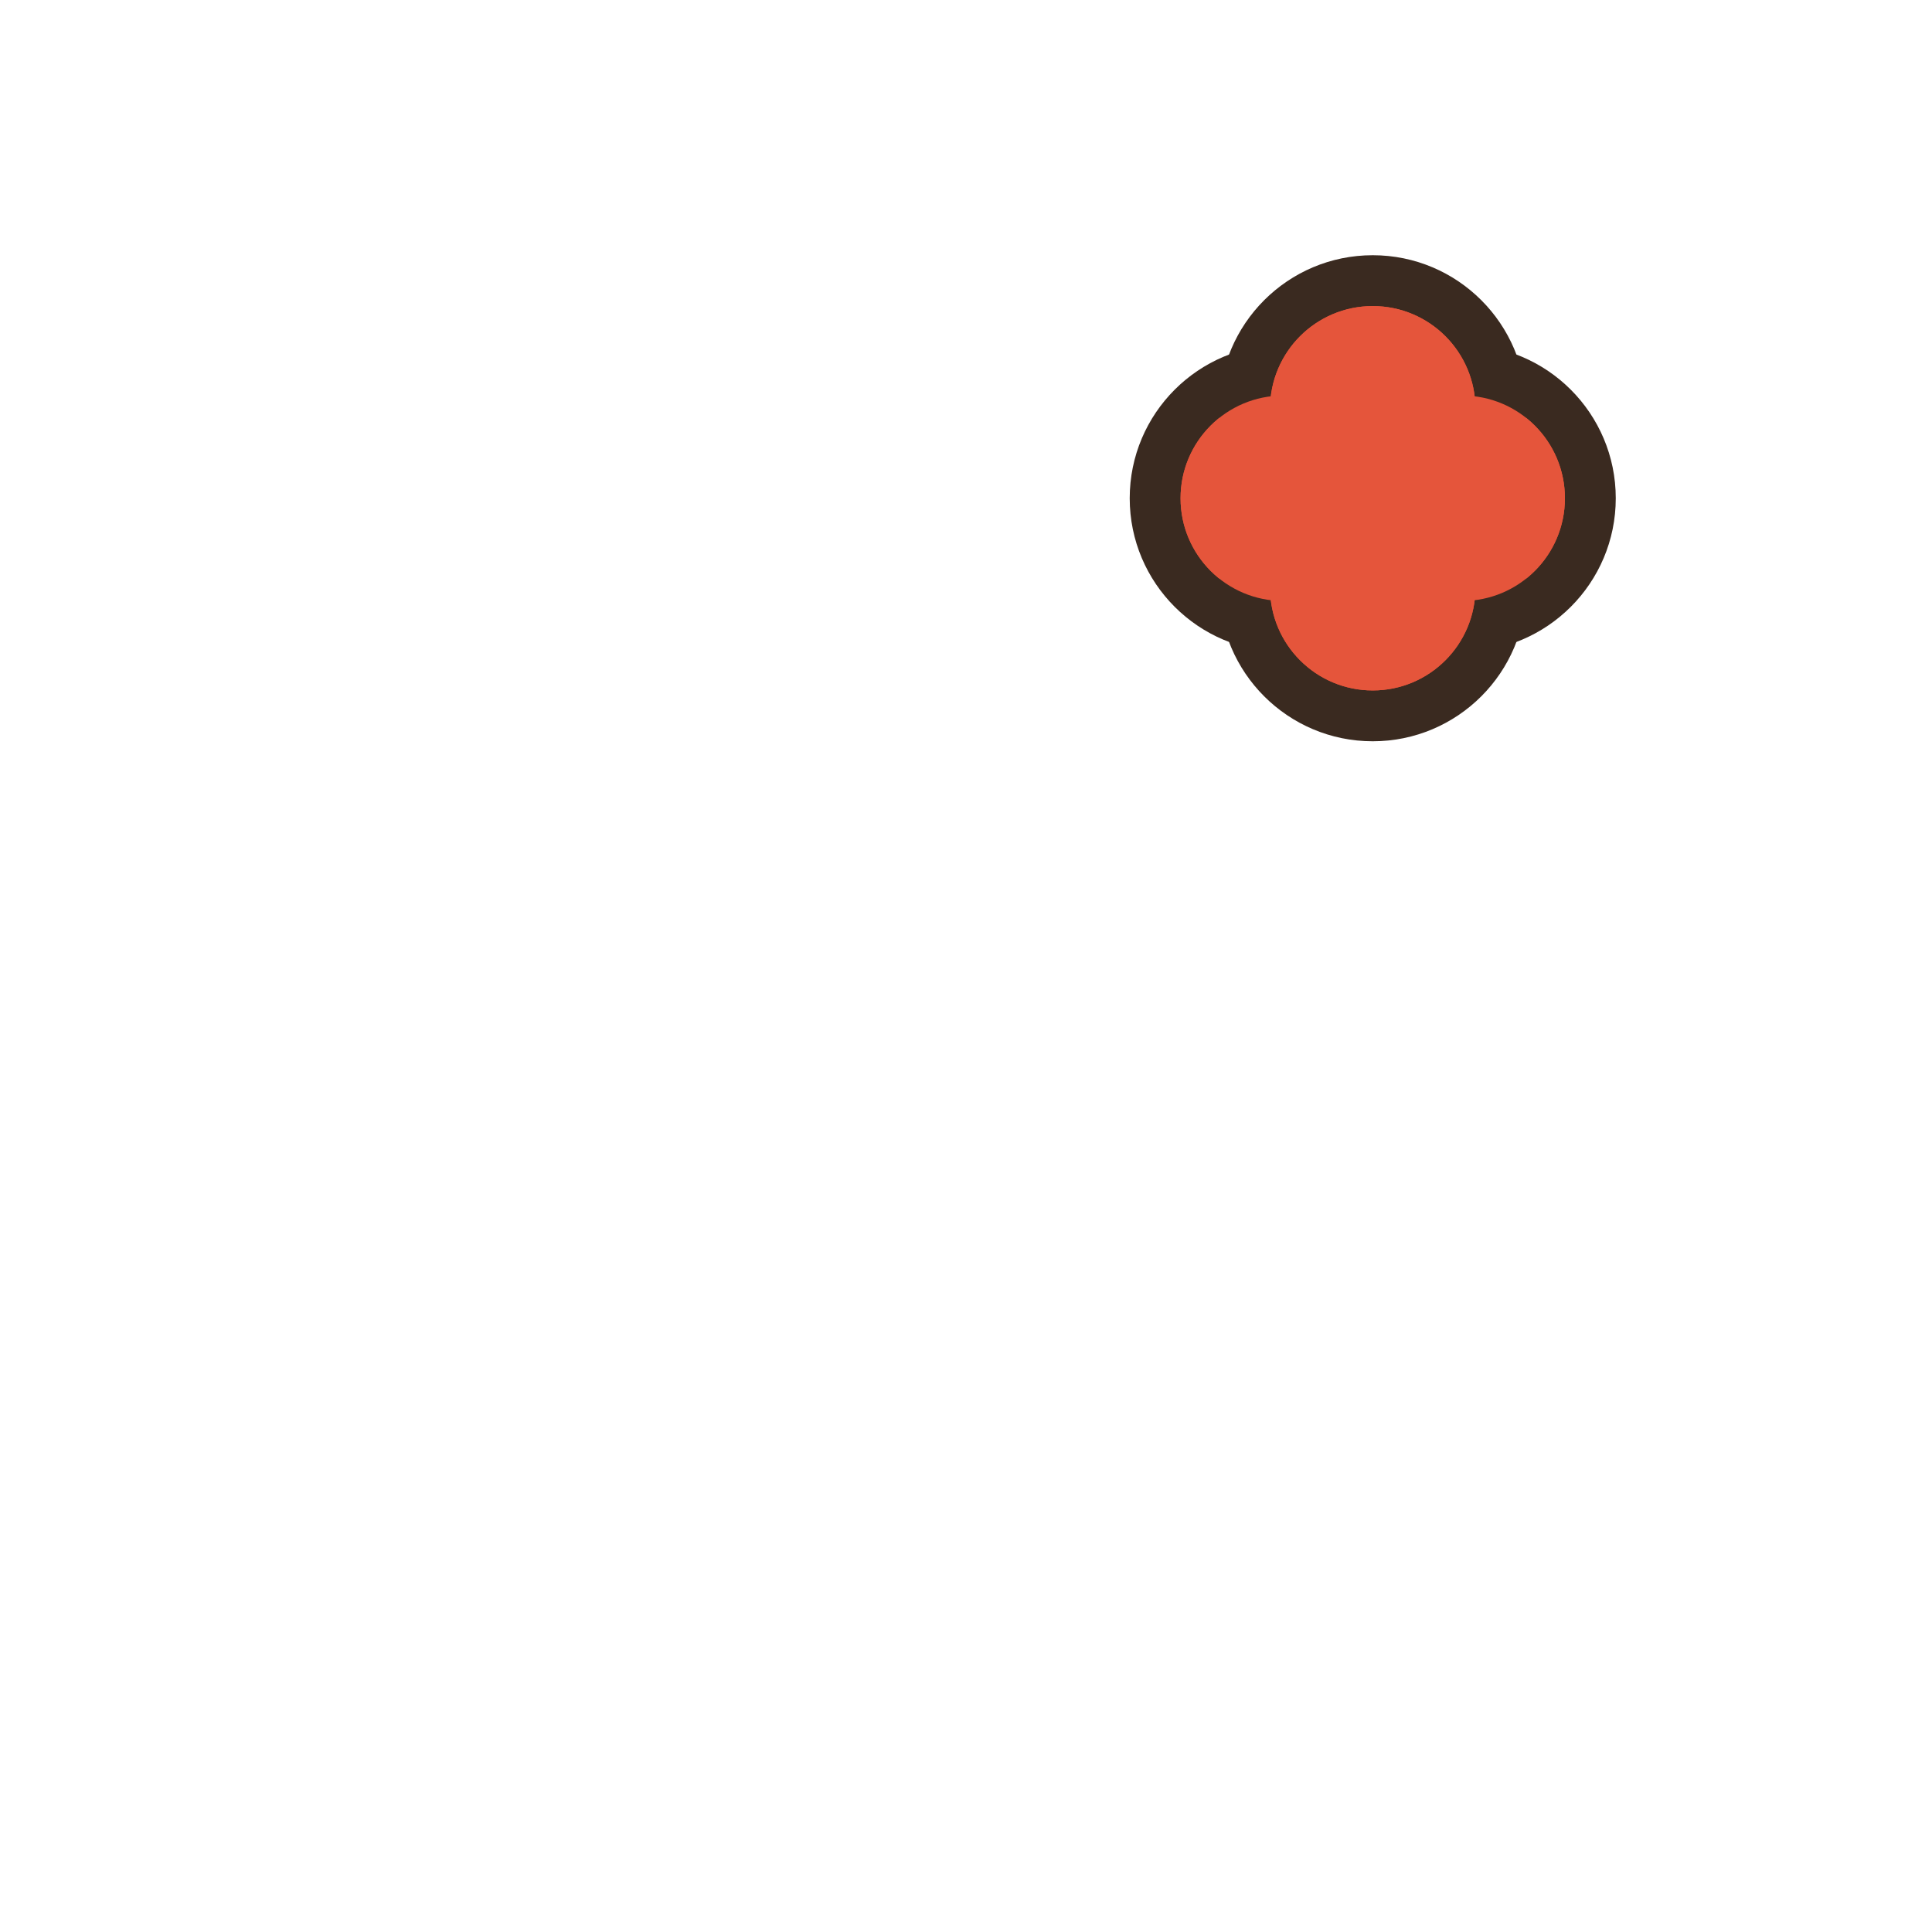
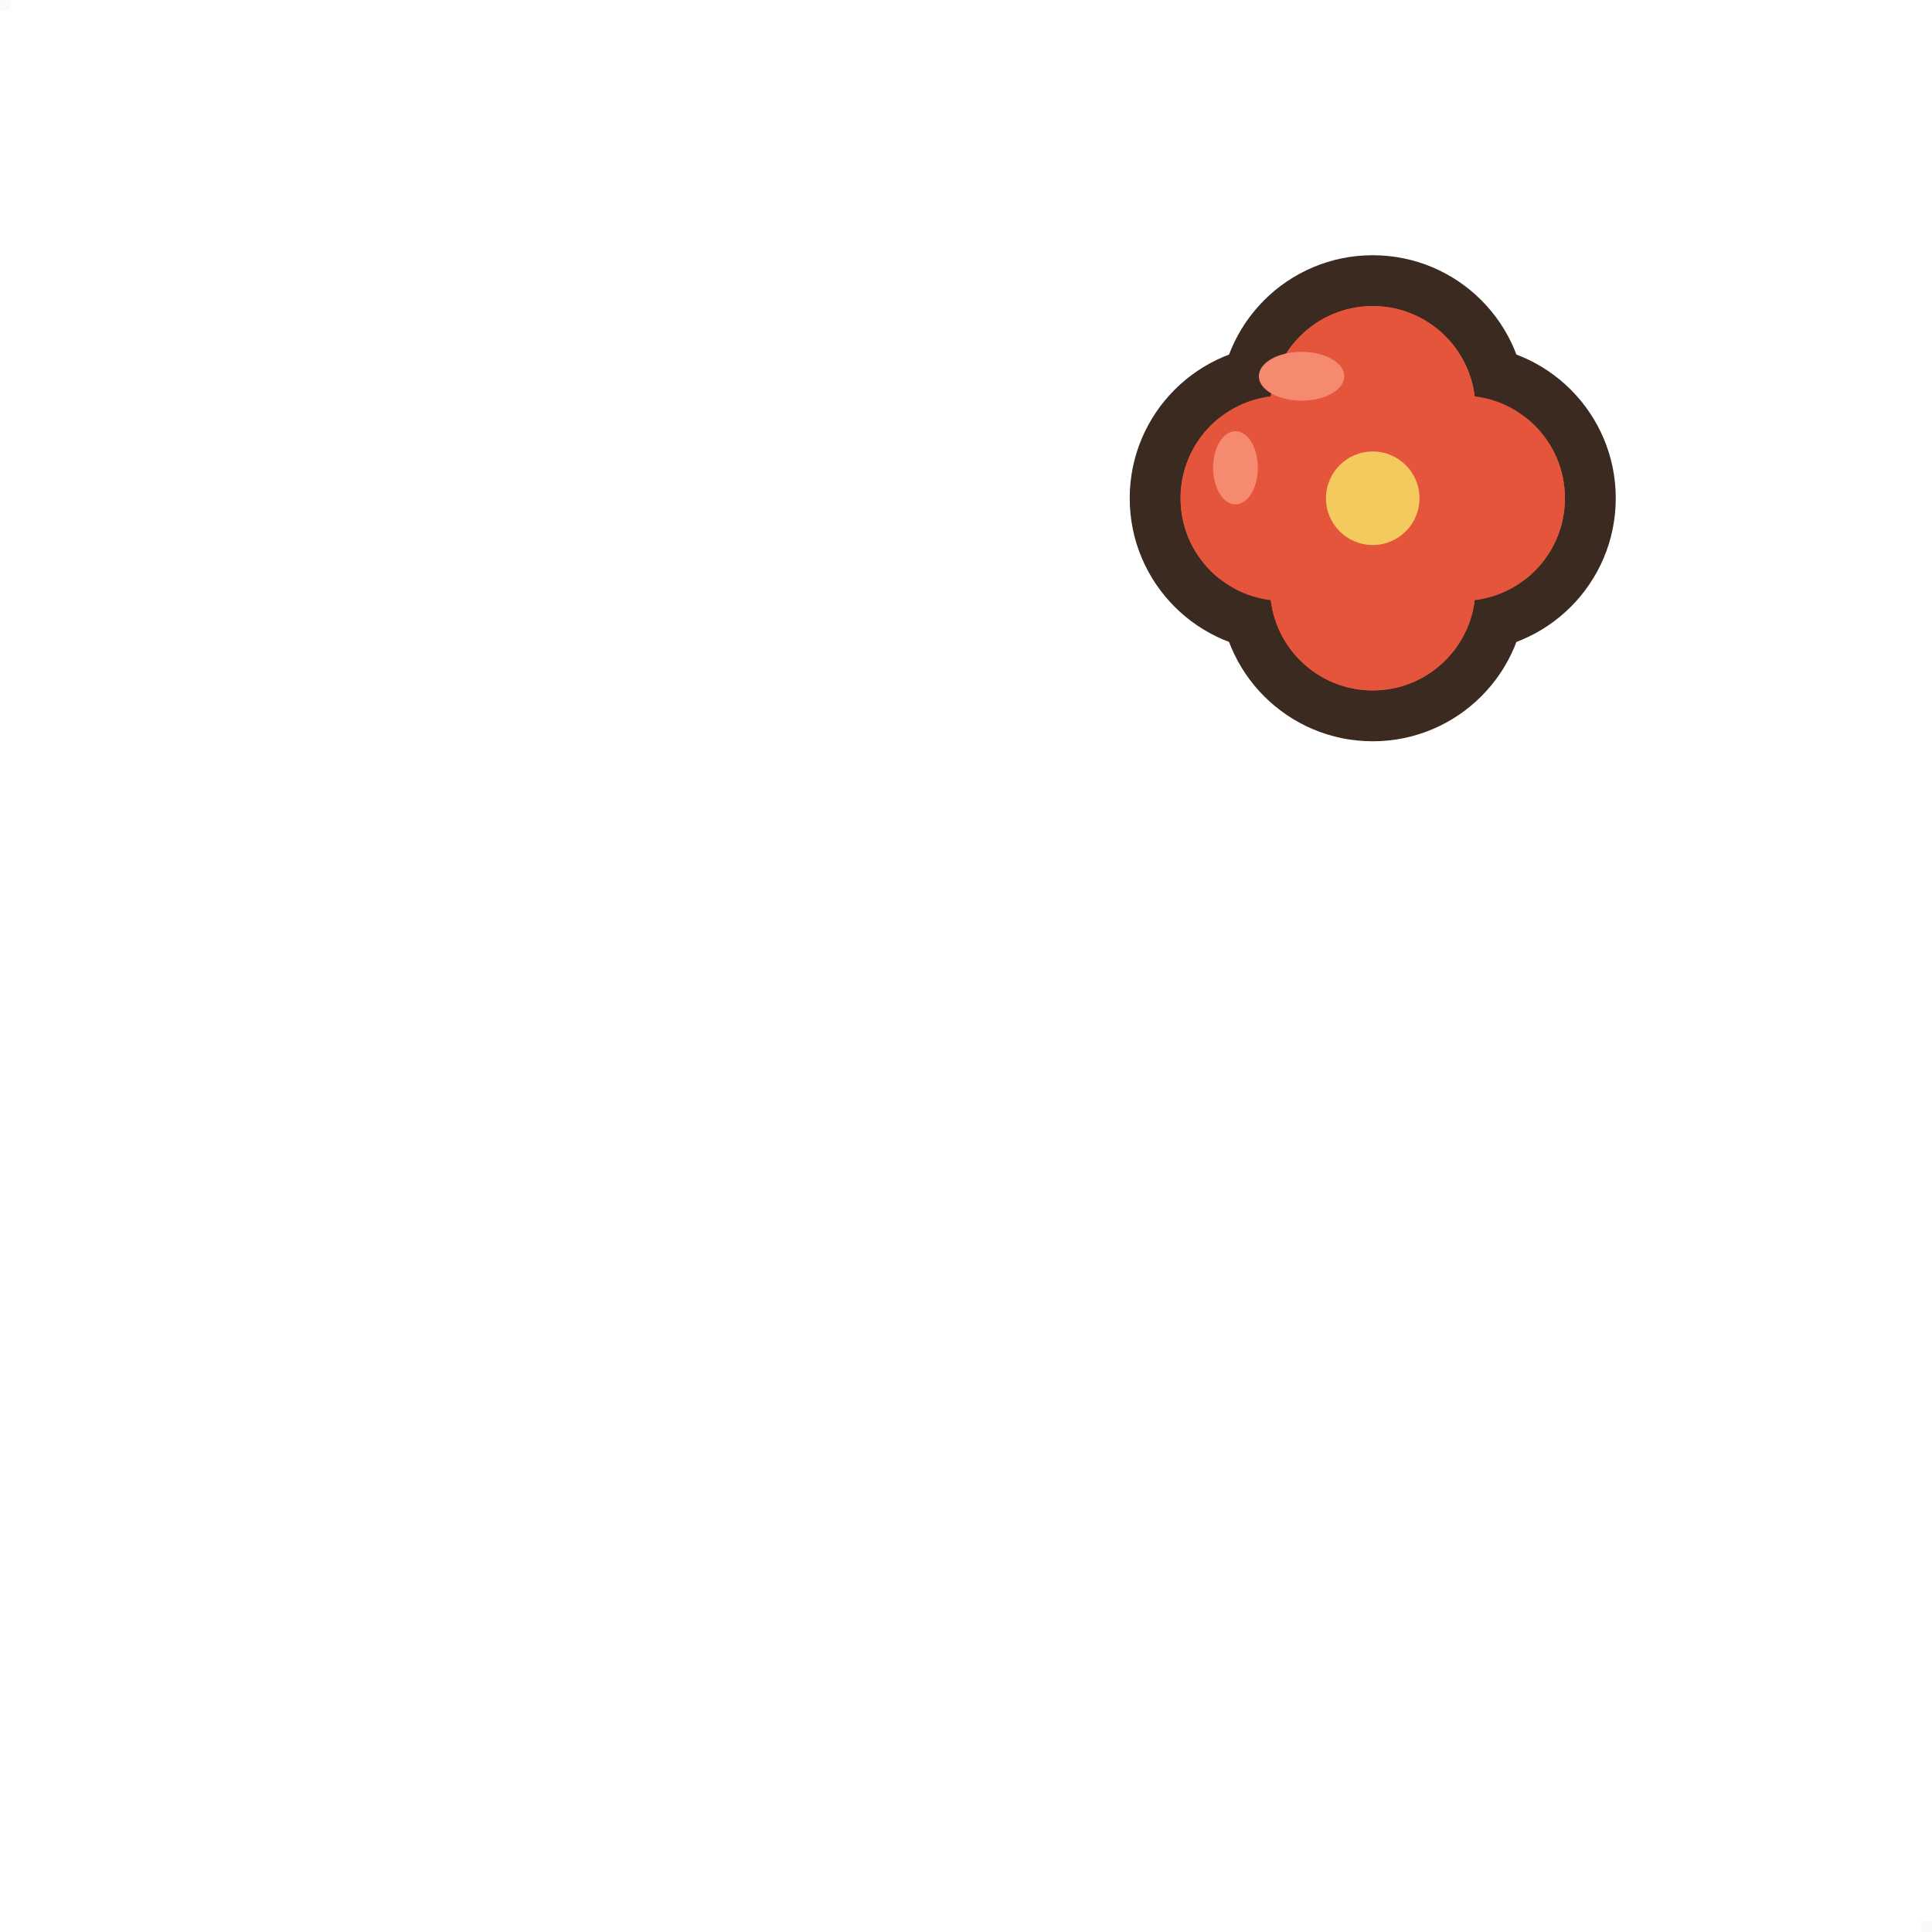
<svg xmlns="http://www.w3.org/2000/svg" viewBox="25 7 190 190" width="1024" height="1024">
+   <rect x="25" y="7" width="1" height="1" fill="#000000" fill-opacity="0.02" />
+   <rect x="214" y="196" width="1" height="1" fill="#000000" fill-opacity="0.02" />
  <g id="clip">
-     <circle cx="151.2" cy="56" r="15.1" fill="#3A2A20" />
-     <circle cx="151.2" cy="56" r="10.1" fill="#E5553B" />
-     <circle cx="168.8" cy="56" r="15.1" fill="#3A2A20" />
-     <circle cx="168.8" cy="56" r="10.1" fill="#E5553B" />
-     <circle cx="160" cy="47.2" r="15.1" fill="#3A2A20" />
-     <circle cx="160" cy="47.2" r="10.1" fill="#E5553B" />
-     <circle cx="160" cy="64.8" r="15.1" fill="#3A2A20" />
-     <circle cx="160" cy="64.8" r="10.1" fill="#E5553B" />
-     <circle cx="151.2" cy="56" r="10.1" fill="#E5553B" />
-     <circle cx="168.8" cy="56" r="10.1" fill="#E5553B" />
-     <circle cx="160" cy="47.2" r="10.1" fill="#E5553B" />
-     <circle cx="160" cy="64.8" r="10.1" fill="#E5553B" />
-     <circle cx="160" cy="56" r="9.9" fill="#E5553B" />
+     <ellipse cx="151.2" cy="56" rx="12.6" ry="12.6" fill="#E5553B" stroke="#3A2A20" stroke-width="5" stroke-linejoin="round" />
+     <ellipse cx="168.8" cy="56" rx="12.6" ry="12.6" fill="#E5553B" stroke="#3A2A20" stroke-width="5" stroke-linejoin="round" />
+     <ellipse cx="160" cy="47.2" rx="12.6" ry="12.6" fill="#E5553B" stroke="#3A2A20" stroke-width="5" stroke-linejoin="round" />
+     <ellipse cx="160" cy="64.8" rx="12.6" ry="12.6" fill="#E5553B" stroke="#3A2A20" stroke-width="5" stroke-linejoin="round" />
+     <ellipse cx="151.2" cy="56" rx="10.1" ry="10.1" fill="#E5553B" />
+     <ellipse cx="168.8" cy="56" rx="10.1" ry="10.1" fill="#E5553B" />
+     <ellipse cx="160" cy="47.2" rx="10.1" ry="10.1" fill="#E5553B" />
+     <ellipse cx="160" cy="64.8" rx="10.1" ry="10.1" fill="#E5553B" />
+     <ellipse cx="160" cy="56" rx="9.9" ry="9.9" fill="#E5553B" />
+     <ellipse cx="153" cy="44" rx="4.2" ry="2.4" fill="#F58A70" />
+     <ellipse cx="146.5" cy="53" rx="2.2" ry="3.6" fill="#F58A70" />
+     <ellipse cx="160" cy="56" rx="4.6" ry="4.6" fill="#F4C95D" />
  </g>
</svg>
